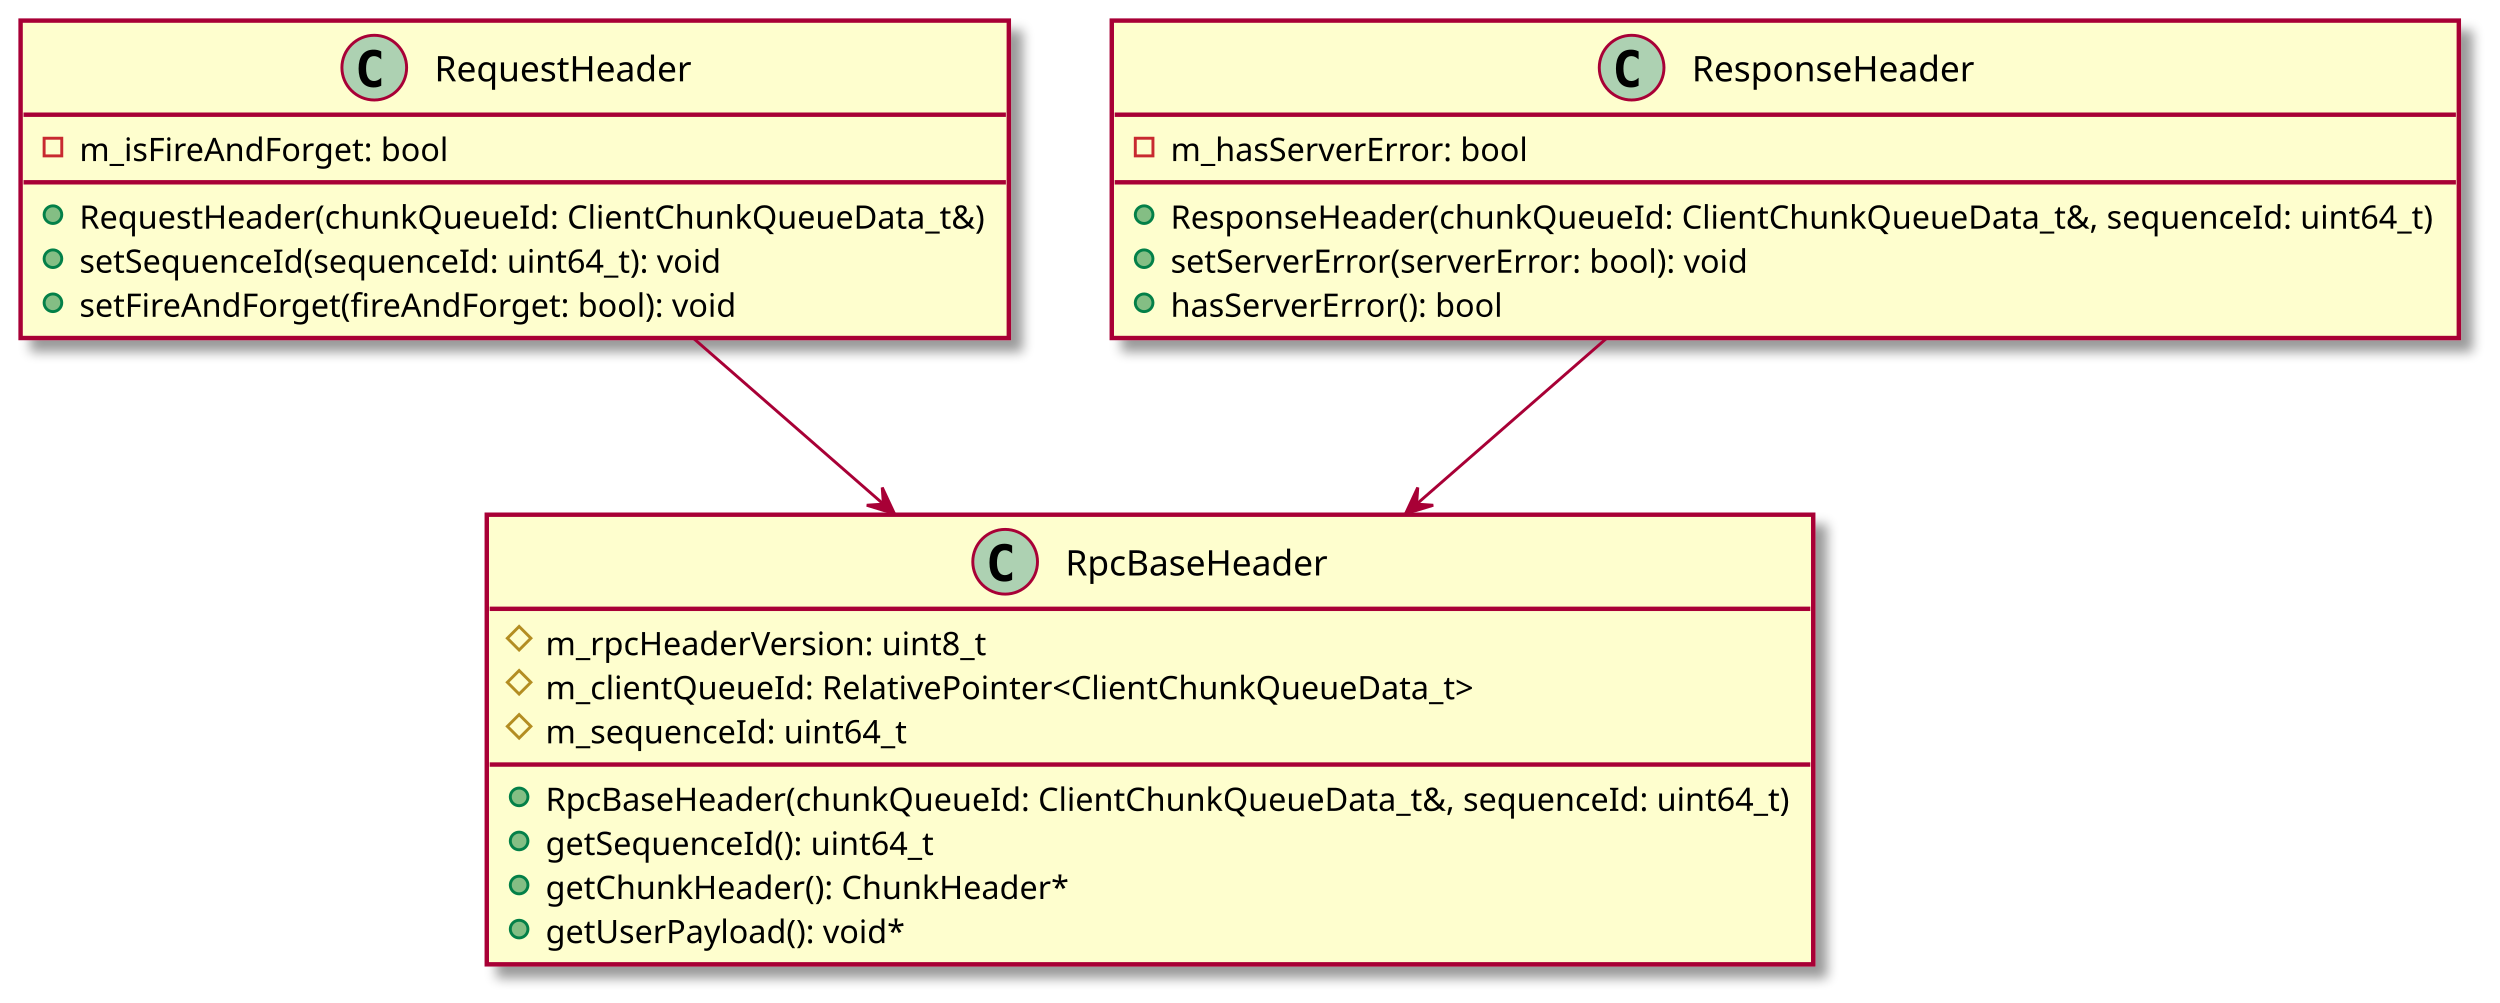
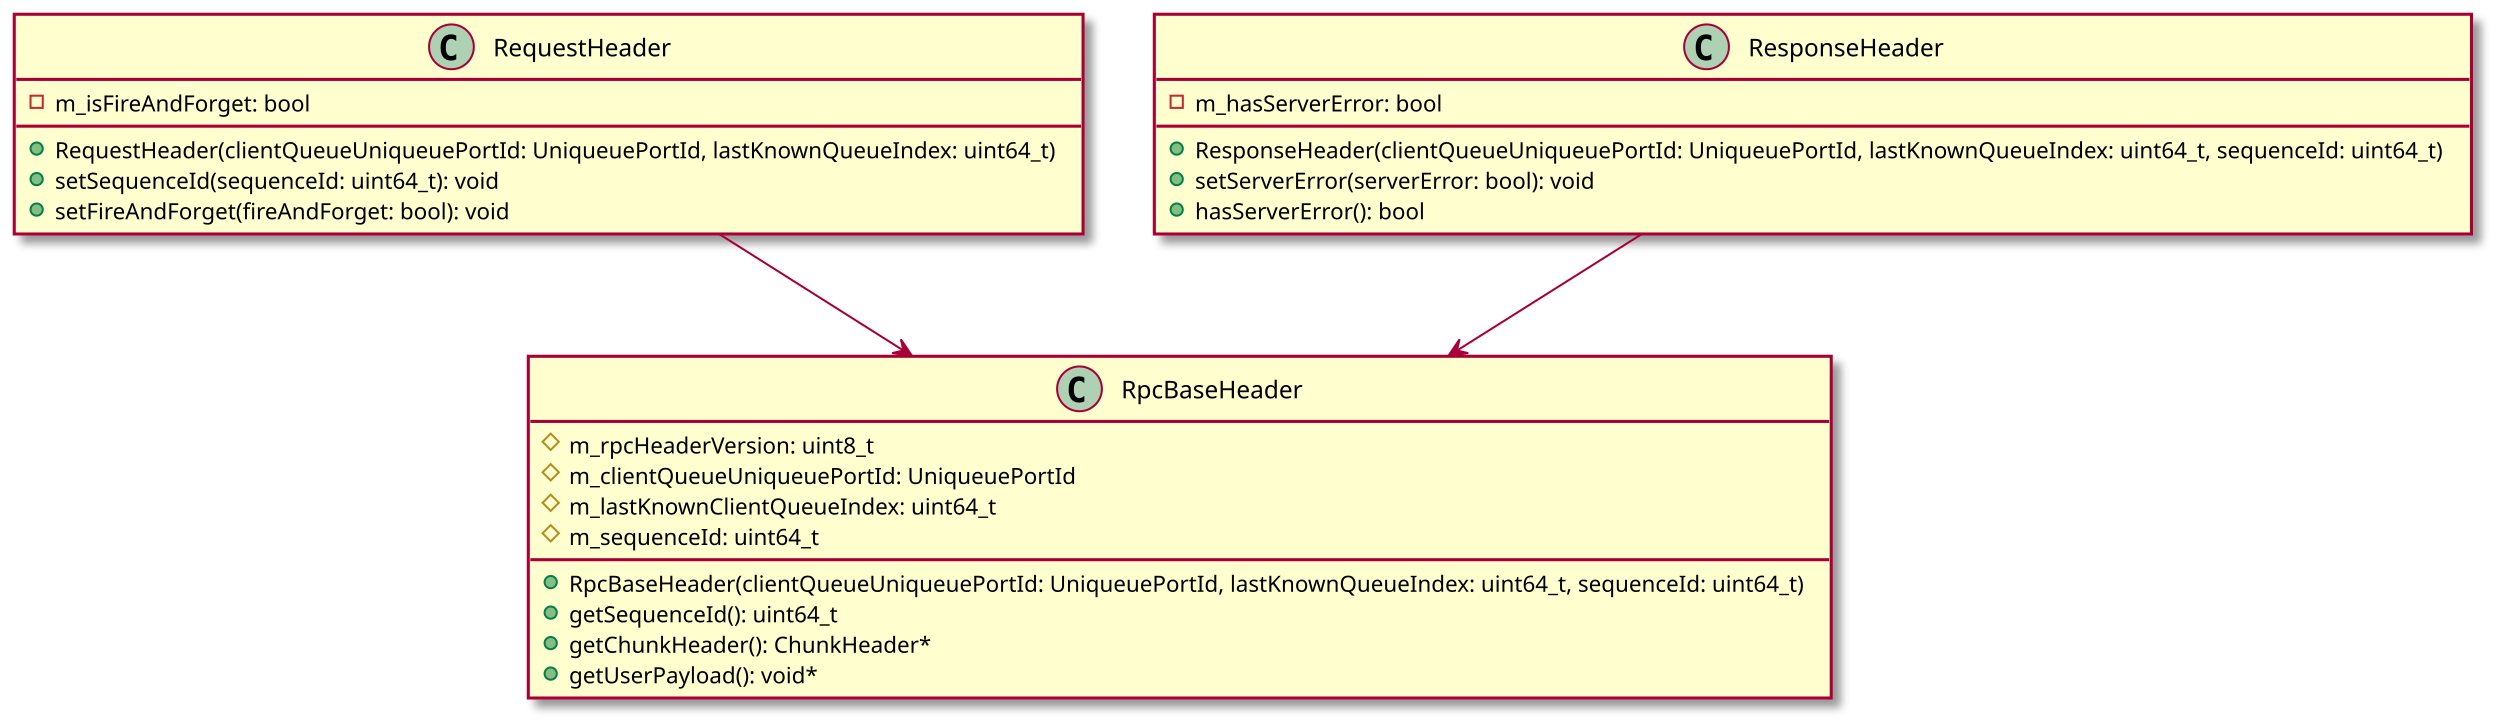
- <svg xmlns="http://www.w3.org/2000/svg" contentScriptType="application/ecmascript" contentStyleType="text/css" height="341px" preserveAspectRatio="none" style="width:850px;height:341px;background:#EEEBDC;" version="1.1" viewBox="0 0 850 341" width="850px" zoomAndPan="magnify">
+ <svg xmlns="http://www.w3.org/2000/svg" contentScriptType="application/ecmascript" contentStyleType="text/css" height="356px" preserveAspectRatio="none" style="width:1228px;height:356px;background:#EEEBDC;" version="1.1" viewBox="0 0 1228 356" width="1228px" zoomAndPan="magnify">
  <defs>
-     <filter height="300%" id="fufhwtcvotdb2" width="300%" x="-1" y="-1">
+     <filter height="300%" id="f1dcn5rolqgtxs" width="300%" x="-1" y="-1">
      <feGaussianBlur result="blurOut" stdDeviation="2.0" />
      <feColorMatrix in="blurOut" result="blurOut2" type="matrix" values="0 0 0 0 0 0 0 0 0 0 0 0 0 0 0 0 0 0 .4 0" />
      <feOffset dx="4.0" dy="4.0" in="blurOut2" result="blurOut3" />
      <feBlend in="SourceGraphic" in2="blurOut3" mode="normal" />
    </filter>
  </defs>
  <g>
-     <rect codeLine="3" fill="#FEFECE" filter="url(#fufhwtcvotdb2)" height="152.873" id="RpcBaseHeader" style="stroke:#A80036;stroke-width:1.5;" width="451" x="165.5" y="175" />
-     <ellipse cx="341.75" cy="191" fill="#ADD1B2" rx="11" ry="11" style="stroke:#A80036;stroke-width:1.0;" />
-     <path d="M341.547,197.734 Q339.062,197.734 337.734,196.094 Q336.422,194.422 336.422,191.312 Q336.422,188.188 337.734,186.531 Q339.062,184.875 341.547,184.875 Q342.266,184.875 342.922,185.031 Q343.562,185.188 344.125,185.484 L344.125,188.203 Q343.766,187.859 343.469,187.672 Q343.172,187.469 342.906,187.344 Q342.594,187.203 342.281,187.141 Q341.984,187.078 341.672,187.078 Q340.344,187.078 339.656,188.141 Q338.969,189.234 338.969,191.312 Q338.969,193.406 339.656,194.469 Q340.344,195.547 341.672,195.547 Q342.312,195.547 342.906,195.266 Q343.203,195.141 343.484,194.953 Q343.781,194.75 344.125,194.422 L344.125,197.141 Q343.547,197.438 342.906,197.594 Q342.281,197.734 341.547,197.734 Z " fill="#000000" />
-     <text fill="#000000" font-family="sans-serif" font-size="12" lengthAdjust="spacing" textLength="90" x="362.25" y="195.656">RpcBaseHeader</text>
-     <line style="stroke:#A80036;stroke-width:1.5;" x1="166.5" x2="615.5" y1="207" y2="207" />
-     <polygon fill="none" points="176.5,213,180.5,217,176.5,221,172.5,217" style="stroke:#B38D22;stroke-width:1.0;" />
-     <text fill="#000000" font-family="sans-serif" font-size="11" lengthAdjust="spacing" textLength="152" x="185.5" y="222.759">m_rpcHeaderVersion: uint8_t</text>
-     <polygon fill="none" points="176.5,227.982,180.5,231.982,176.5,235.982,172.5,231.982" style="stroke:#B38D22;stroke-width:1.0;" />
-     <text fill="#000000" font-family="sans-serif" font-size="11" lengthAdjust="spacing" textLength="319" x="185.5" y="237.741">m_clientQueueId: RelativePointer&lt;ClientChunkQueueData_t&gt;</text>
-     <polygon fill="none" points="176.5,242.964,180.5,246.964,176.5,250.964,172.5,246.964" style="stroke:#B38D22;stroke-width:1.0;" />
-     <text fill="#000000" font-family="sans-serif" font-size="11" lengthAdjust="spacing" textLength="123" x="185.5" y="252.723">m_sequenceId: uint64_t</text>
-     <line style="stroke:#A80036;stroke-width:1.5;" x1="166.5" x2="615.5" y1="259.946" y2="259.946" />
-     <ellipse cx="176.5" cy="270.946" fill="#84BE84" rx="3" ry="3" style="stroke:#038048;stroke-width:1.0;" />
-     <text fill="#000000" font-family="sans-serif" font-size="11" lengthAdjust="spacing" textLength="425" x="185.5" y="275.705">RpcBaseHeader(chunkQueueId: ClientChunkQueueData_t&amp;, sequenceId: uint64_t)</text>
-     <ellipse cx="176.5" cy="285.928" fill="#84BE84" rx="3" ry="3" style="stroke:#038048;stroke-width:1.0;" />
-     <text fill="#000000" font-family="sans-serif" font-size="11" lengthAdjust="spacing" textLength="132" x="185.5" y="290.687">getSequenceId(): uint64_t</text>
-     <ellipse cx="176.5" cy="300.909" fill="#84BE84" rx="3" ry="3" style="stroke:#038048;stroke-width:1.0;" />
-     <text fill="#000000" font-family="sans-serif" font-size="11" lengthAdjust="spacing" textLength="179" x="185.5" y="305.668">getChunkHeader(): ChunkHeader*</text>
-     <ellipse cx="176.5" cy="315.891" fill="#84BE84" rx="3" ry="3" style="stroke:#038048;stroke-width:1.0;" />
-     <text fill="#000000" font-family="sans-serif" font-size="11" lengthAdjust="spacing" textLength="124" x="185.5" y="320.65">getUserPayload(): void*</text>
-     <rect codeLine="13" fill="#FEFECE" filter="url(#fufhwtcvotdb2)" height="107.928" id="RequestHeader" style="stroke:#A80036;stroke-width:1.5;" width="336" x="7" y="7" />
-     <ellipse cx="127.25" cy="23" fill="#ADD1B2" rx="11" ry="11" style="stroke:#A80036;stroke-width:1.0;" />
-     <path d="M127.047,29.734 Q124.562,29.734 123.234,28.094 Q121.922,26.422 121.922,23.312 Q121.922,20.188 123.234,18.531 Q124.562,16.875 127.047,16.875 Q127.766,16.875 128.422,17.031 Q129.062,17.188 129.625,17.484 L129.625,20.203 Q129.266,19.859 128.969,19.672 Q128.672,19.469 128.406,19.344 Q128.094,19.203 127.781,19.141 Q127.484,19.078 127.172,19.078 Q125.844,19.078 125.156,20.141 Q124.469,21.234 124.469,23.312 Q124.469,25.406 125.156,26.469 Q125.844,27.547 127.172,27.547 Q127.812,27.547 128.406,27.266 Q128.703,27.141 128.984,26.953 Q129.281,26.75 129.625,26.422 L129.625,29.141 Q129.047,29.438 128.406,29.594 Q127.781,29.734 127.047,29.734 Z " fill="#000000" />
-     <text fill="#000000" font-family="sans-serif" font-size="12" lengthAdjust="spacing" textLength="87" x="147.75" y="27.656">RequestHeader</text>
-     <line style="stroke:#A80036;stroke-width:1.5;" x1="8" x2="342" y1="39" y2="39" />
+     <rect codeLine="3" fill="#FEFECE" filter="url(#f1dcn5rolqgtxs)" height="167.855" id="RpcBaseHeader" style="stroke:#A80036;stroke-width:1.5;" width="640" x="259.5" y="175" />
+     <ellipse cx="530.25" cy="191" fill="#ADD1B2" rx="11" ry="11" style="stroke:#A80036;stroke-width:1.0;" />
+     <path d="M530.047,197.734 Q527.562,197.734 526.234,196.094 Q524.922,194.422 524.922,191.312 Q524.922,188.188 526.234,186.531 Q527.562,184.875 530.047,184.875 Q530.766,184.875 531.422,185.031 Q532.062,185.188 532.625,185.484 L532.625,188.203 Q532.266,187.859 531.969,187.672 Q531.672,187.469 531.406,187.344 Q531.094,187.203 530.781,187.141 Q530.484,187.078 530.172,187.078 Q528.844,187.078 528.156,188.141 Q527.469,189.234 527.469,191.312 Q527.469,193.406 528.156,194.469 Q528.844,195.547 530.172,195.547 Q530.812,195.547 531.406,195.266 Q531.703,195.141 531.984,194.953 Q532.281,194.75 532.625,194.422 L532.625,197.141 Q532.047,197.438 531.406,197.594 Q530.781,197.734 530.047,197.734 Z " fill="#000000" />
+     <text fill="#000000" font-family="sans-serif" font-size="12" lengthAdjust="spacing" textLength="90" x="550.75" y="195.656">RpcBaseHeader</text>
+     <line style="stroke:#A80036;stroke-width:1.5;" x1="260.5" x2="898.5" y1="207" y2="207" />
+     <polygon fill="none" points="270.5,213,274.5,217,270.5,221,266.5,217" style="stroke:#B38D22;stroke-width:1.0;" />
+     <text fill="#000000" font-family="sans-serif" font-size="11" lengthAdjust="spacing" textLength="152" x="279.5" y="222.759">m_rpcHeaderVersion: uint8_t</text>
+     <polygon fill="none" points="270.5,227.982,274.5,231.982,270.5,235.982,266.5,231.982" style="stroke:#B38D22;stroke-width:1.0;" />
+     <text fill="#000000" font-family="sans-serif" font-size="11" lengthAdjust="spacing" textLength="254" x="279.5" y="237.741">m_clientQueueUniqueuePortId: UniqueuePortId</text>
+     <polygon fill="none" points="270.5,242.964,274.5,246.964,270.5,250.964,266.5,246.964" style="stroke:#B38D22;stroke-width:1.0;" />
+     <text fill="#000000" font-family="sans-serif" font-size="11" lengthAdjust="spacing" textLength="213" x="279.5" y="252.723">m_lastKnownClientQueueIndex: uint64_t</text>
+     <polygon fill="none" points="270.5,257.946,274.5,261.946,270.5,265.946,266.5,261.946" style="stroke:#B38D22;stroke-width:1.0;" />
+     <text fill="#000000" font-family="sans-serif" font-size="11" lengthAdjust="spacing" textLength="123" x="279.5" y="267.705">m_sequenceId: uint64_t</text>
+     <line style="stroke:#A80036;stroke-width:1.5;" x1="260.5" x2="898.5" y1="274.928" y2="274.928" />
+     <ellipse cx="270.5" cy="285.928" fill="#84BE84" rx="3" ry="3" style="stroke:#038048;stroke-width:1.0;" />
+     <text fill="#000000" font-family="sans-serif" font-size="11" lengthAdjust="spacing" textLength="614" x="279.5" y="290.687">RpcBaseHeader(clientQueueUniqueuePortId: UniqueuePortId, lastKnownQueueIndex: uint64_t, sequenceId: uint64_t)</text>
+     <ellipse cx="270.5" cy="300.909" fill="#84BE84" rx="3" ry="3" style="stroke:#038048;stroke-width:1.0;" />
+     <text fill="#000000" font-family="sans-serif" font-size="11" lengthAdjust="spacing" textLength="132" x="279.5" y="305.668">getSequenceId(): uint64_t</text>
+     <ellipse cx="270.5" cy="315.891" fill="#84BE84" rx="3" ry="3" style="stroke:#038048;stroke-width:1.0;" />
+     <text fill="#000000" font-family="sans-serif" font-size="11" lengthAdjust="spacing" textLength="179" x="279.5" y="320.65">getChunkHeader(): ChunkHeader*</text>
+     <ellipse cx="270.5" cy="330.873" fill="#84BE84" rx="3" ry="3" style="stroke:#038048;stroke-width:1.0;" />
+     <text fill="#000000" font-family="sans-serif" font-size="11" lengthAdjust="spacing" textLength="124" x="279.5" y="335.632">getUserPayload(): void*</text>
+     <rect codeLine="14" fill="#FEFECE" filter="url(#f1dcn5rolqgtxs)" height="107.928" id="RequestHeader" style="stroke:#A80036;stroke-width:1.5;" width="525" x="7" y="7" />
+     <ellipse cx="221.75" cy="23" fill="#ADD1B2" rx="11" ry="11" style="stroke:#A80036;stroke-width:1.0;" />
+     <path d="M221.547,29.734 Q219.062,29.734 217.734,28.094 Q216.422,26.422 216.422,23.312 Q216.422,20.188 217.734,18.531 Q219.062,16.875 221.547,16.875 Q222.266,16.875 222.922,17.031 Q223.562,17.188 224.125,17.484 L224.125,20.203 Q223.766,19.859 223.469,19.672 Q223.172,19.469 222.906,19.344 Q222.594,19.203 222.281,19.141 Q221.984,19.078 221.672,19.078 Q220.344,19.078 219.656,20.141 Q218.969,21.234 218.969,23.312 Q218.969,25.406 219.656,26.469 Q220.344,27.547 221.672,27.547 Q222.312,27.547 222.906,27.266 Q223.203,27.141 223.484,26.953 Q223.781,26.75 224.125,26.422 L224.125,29.141 Q223.547,29.438 222.906,29.594 Q222.281,29.734 221.547,29.734 Z " fill="#000000" />
+     <text fill="#000000" font-family="sans-serif" font-size="12" lengthAdjust="spacing" textLength="87" x="242.25" y="27.656">RequestHeader</text>
+     <line style="stroke:#A80036;stroke-width:1.5;" x1="8" x2="531" y1="39" y2="39" />
    <rect fill="none" height="6" style="stroke:#C82930;stroke-width:1.0;" width="6" x="15" y="47" />
    <text fill="#000000" font-family="sans-serif" font-size="11" lengthAdjust="spacing" textLength="129" x="27" y="54.759">m_isFireAndForget: bool</text>
-     <line style="stroke:#A80036;stroke-width:1.5;" x1="8" x2="342" y1="61.982" y2="61.982" />
+     <line style="stroke:#A80036;stroke-width:1.5;" x1="8" x2="531" y1="61.982" y2="61.982" />
    <ellipse cx="18" cy="72.982" fill="#84BE84" rx="3" ry="3" style="stroke:#038048;stroke-width:1.0;" />
-     <text fill="#000000" font-family="sans-serif" font-size="11" lengthAdjust="spacing" textLength="310" x="27" y="77.741">RequestHeader(chunkQueueId: ClientChunkQueueData_t&amp;)</text>
+     <text fill="#000000" font-family="sans-serif" font-size="11" lengthAdjust="spacing" textLength="499" x="27" y="77.741">RequestHeader(clientQueueUniqueuePortId: UniqueuePortId, lastKnownQueueIndex: uint64_t)</text>
    <ellipse cx="18" cy="87.964" fill="#84BE84" rx="3" ry="3" style="stroke:#038048;stroke-width:1.0;" />
    <text fill="#000000" font-family="sans-serif" font-size="11" lengthAdjust="spacing" textLength="219" x="27" y="92.723">setSequenceId(sequenceId: uint64_t): void</text>
    <ellipse cx="18" cy="102.946" fill="#84BE84" rx="3" ry="3" style="stroke:#038048;stroke-width:1.0;" />
    <text fill="#000000" font-family="sans-serif" font-size="11" lengthAdjust="spacing" textLength="230" x="27" y="107.705">setFireAndForget(fireAndForget: bool): void</text>
-     <rect codeLine="20" fill="#FEFECE" filter="url(#fufhwtcvotdb2)" height="107.928" id="ResponseHeader" style="stroke:#A80036;stroke-width:1.5;" width="458" x="378" y="7" />
-     <ellipse cx="554.75" cy="23" fill="#ADD1B2" rx="11" ry="11" style="stroke:#A80036;stroke-width:1.0;" />
-     <path d="M554.547,29.734 Q552.062,29.734 550.734,28.094 Q549.422,26.422 549.422,23.312 Q549.422,20.188 550.734,18.531 Q552.062,16.875 554.547,16.875 Q555.266,16.875 555.922,17.031 Q556.562,17.188 557.125,17.484 L557.125,20.203 Q556.766,19.859 556.469,19.672 Q556.172,19.469 555.906,19.344 Q555.594,19.203 555.281,19.141 Q554.984,19.078 554.672,19.078 Q553.344,19.078 552.656,20.141 Q551.969,21.234 551.969,23.312 Q551.969,25.406 552.656,26.469 Q553.344,27.547 554.672,27.547 Q555.312,27.547 555.906,27.266 Q556.203,27.141 556.484,26.953 Q556.781,26.75 557.125,26.422 L557.125,29.141 Q556.547,29.438 555.906,29.594 Q555.281,29.734 554.547,29.734 Z " fill="#000000" />
-     <text fill="#000000" font-family="sans-serif" font-size="12" lengthAdjust="spacing" textLength="96" x="575.25" y="27.656">ResponseHeader</text>
-     <line style="stroke:#A80036;stroke-width:1.5;" x1="379" x2="835" y1="39" y2="39" />
-     <rect fill="none" height="6" style="stroke:#C82930;stroke-width:1.0;" width="6" x="386" y="47" />
-     <text fill="#000000" font-family="sans-serif" font-size="11" lengthAdjust="spacing" textLength="125" x="398" y="54.759">m_hasServerError: bool</text>
-     <line style="stroke:#A80036;stroke-width:1.5;" x1="379" x2="835" y1="61.982" y2="61.982" />
-     <ellipse cx="389" cy="72.982" fill="#84BE84" rx="3" ry="3" style="stroke:#038048;stroke-width:1.0;" />
-     <text fill="#000000" font-family="sans-serif" font-size="11" lengthAdjust="spacing" textLength="432" x="398" y="77.741">ResponseHeader(chunkQueueId: ClientChunkQueueData_t&amp;, sequenceId: uint64_t)</text>
-     <ellipse cx="389" cy="87.964" fill="#84BE84" rx="3" ry="3" style="stroke:#038048;stroke-width:1.0;" />
-     <text fill="#000000" font-family="sans-serif" font-size="11" lengthAdjust="spacing" textLength="203" x="398" y="92.723">setServerError(serverError: bool): void</text>
-     <ellipse cx="389" cy="102.946" fill="#84BE84" rx="3" ry="3" style="stroke:#038048;stroke-width:1.0;" />
-     <text fill="#000000" font-family="sans-serif" font-size="11" lengthAdjust="spacing" textLength="116" x="398" y="107.705">hasServerError(): bool</text>
-     <path codeLine="27" d="M235.74,115.01 C255.8,132.51 278.56,152.37 300.35,171.39 " fill="none" id="RequestHeader-to-RpcBaseHeader" style="stroke:#A80036;stroke-width:1.0;" />
-     <polygon fill="#A80036" points="304.12,174.68,299.962,165.752,300.35,171.396,294.707,171.784,304.12,174.68" style="stroke:#A80036;stroke-width:1.0;" />
-     <path codeLine="28" d="M546.26,115.01 C526.2,132.51 503.44,152.37 481.65,171.39 " fill="none" id="ResponseHeader-to-RpcBaseHeader" style="stroke:#A80036;stroke-width:1.0;" />
-     <polygon fill="#A80036" points="477.88,174.68,487.293,171.784,481.65,171.396,482.038,165.752,477.88,174.68" style="stroke:#A80036;stroke-width:1.0;" />
+     <rect codeLine="21" fill="#FEFECE" filter="url(#f1dcn5rolqgtxs)" height="107.928" id="ResponseHeader" style="stroke:#A80036;stroke-width:1.5;" width="647" x="567" y="7" />
+     <ellipse cx="838.25" cy="23" fill="#ADD1B2" rx="11" ry="11" style="stroke:#A80036;stroke-width:1.0;" />
+     <path d="M838.047,29.734 Q835.562,29.734 834.234,28.094 Q832.922,26.422 832.922,23.312 Q832.922,20.188 834.234,18.531 Q835.562,16.875 838.047,16.875 Q838.766,16.875 839.422,17.031 Q840.062,17.188 840.625,17.484 L840.625,20.203 Q840.266,19.859 839.969,19.672 Q839.672,19.469 839.406,19.344 Q839.094,19.203 838.781,19.141 Q838.484,19.078 838.172,19.078 Q836.844,19.078 836.156,20.141 Q835.469,21.234 835.469,23.312 Q835.469,25.406 836.156,26.469 Q836.844,27.547 838.172,27.547 Q838.812,27.547 839.406,27.266 Q839.703,27.141 839.984,26.953 Q840.281,26.75 840.625,26.422 L840.625,29.141 Q840.047,29.438 839.406,29.594 Q838.781,29.734 838.047,29.734 Z " fill="#000000" />
+     <text fill="#000000" font-family="sans-serif" font-size="12" lengthAdjust="spacing" textLength="96" x="858.75" y="27.656">ResponseHeader</text>
+     <line style="stroke:#A80036;stroke-width:1.5;" x1="568" x2="1213" y1="39" y2="39" />
+     <rect fill="none" height="6" style="stroke:#C82930;stroke-width:1.0;" width="6" x="575" y="47" />
+     <text fill="#000000" font-family="sans-serif" font-size="11" lengthAdjust="spacing" textLength="125" x="587" y="54.759">m_hasServerError: bool</text>
+     <line style="stroke:#A80036;stroke-width:1.5;" x1="568" x2="1213" y1="61.982" y2="61.982" />
+     <ellipse cx="578" cy="72.982" fill="#84BE84" rx="3" ry="3" style="stroke:#038048;stroke-width:1.0;" />
+     <text fill="#000000" font-family="sans-serif" font-size="11" lengthAdjust="spacing" textLength="621" x="587" y="77.741">ResponseHeader(clientQueueUniqueuePortId: UniqueuePortId, lastKnownQueueIndex: uint64_t, sequenceId: uint64_t)</text>
+     <ellipse cx="578" cy="87.964" fill="#84BE84" rx="3" ry="3" style="stroke:#038048;stroke-width:1.0;" />
+     <text fill="#000000" font-family="sans-serif" font-size="11" lengthAdjust="spacing" textLength="203" x="587" y="92.723">setServerError(serverError: bool): void</text>
+     <ellipse cx="578" cy="102.946" fill="#84BE84" rx="3" ry="3" style="stroke:#038048;stroke-width:1.0;" />
+     <text fill="#000000" font-family="sans-serif" font-size="11" lengthAdjust="spacing" textLength="116" x="587" y="107.705">hasServerError(): bool</text>
+     <path codeLine="28" d="M353.39,115.04 C381.16,132.6 412.82,152.62 443.48,172 " fill="none" id="RequestHeader-to-RpcBaseHeader" style="stroke:#A80036;stroke-width:1.0;" />
+     <polygon fill="#A80036" points="447.99,174.85,442.518,166.661,443.763,172.179,438.245,173.425,447.99,174.85" style="stroke:#A80036;stroke-width:1.0;" />
+     <path codeLine="29" d="M806.34,115.04 C778.48,132.6 746.71,152.62 715.96,172 " fill="none" id="ResponseHeader-to-RpcBaseHeader" style="stroke:#A80036;stroke-width:1.0;" />
+     <polygon fill="#A80036" points="711.43,174.85,721.179,173.448,715.664,172.19,716.922,166.675,711.43,174.85" style="stroke:#A80036;stroke-width:1.0;" />
  </g>
</svg>
